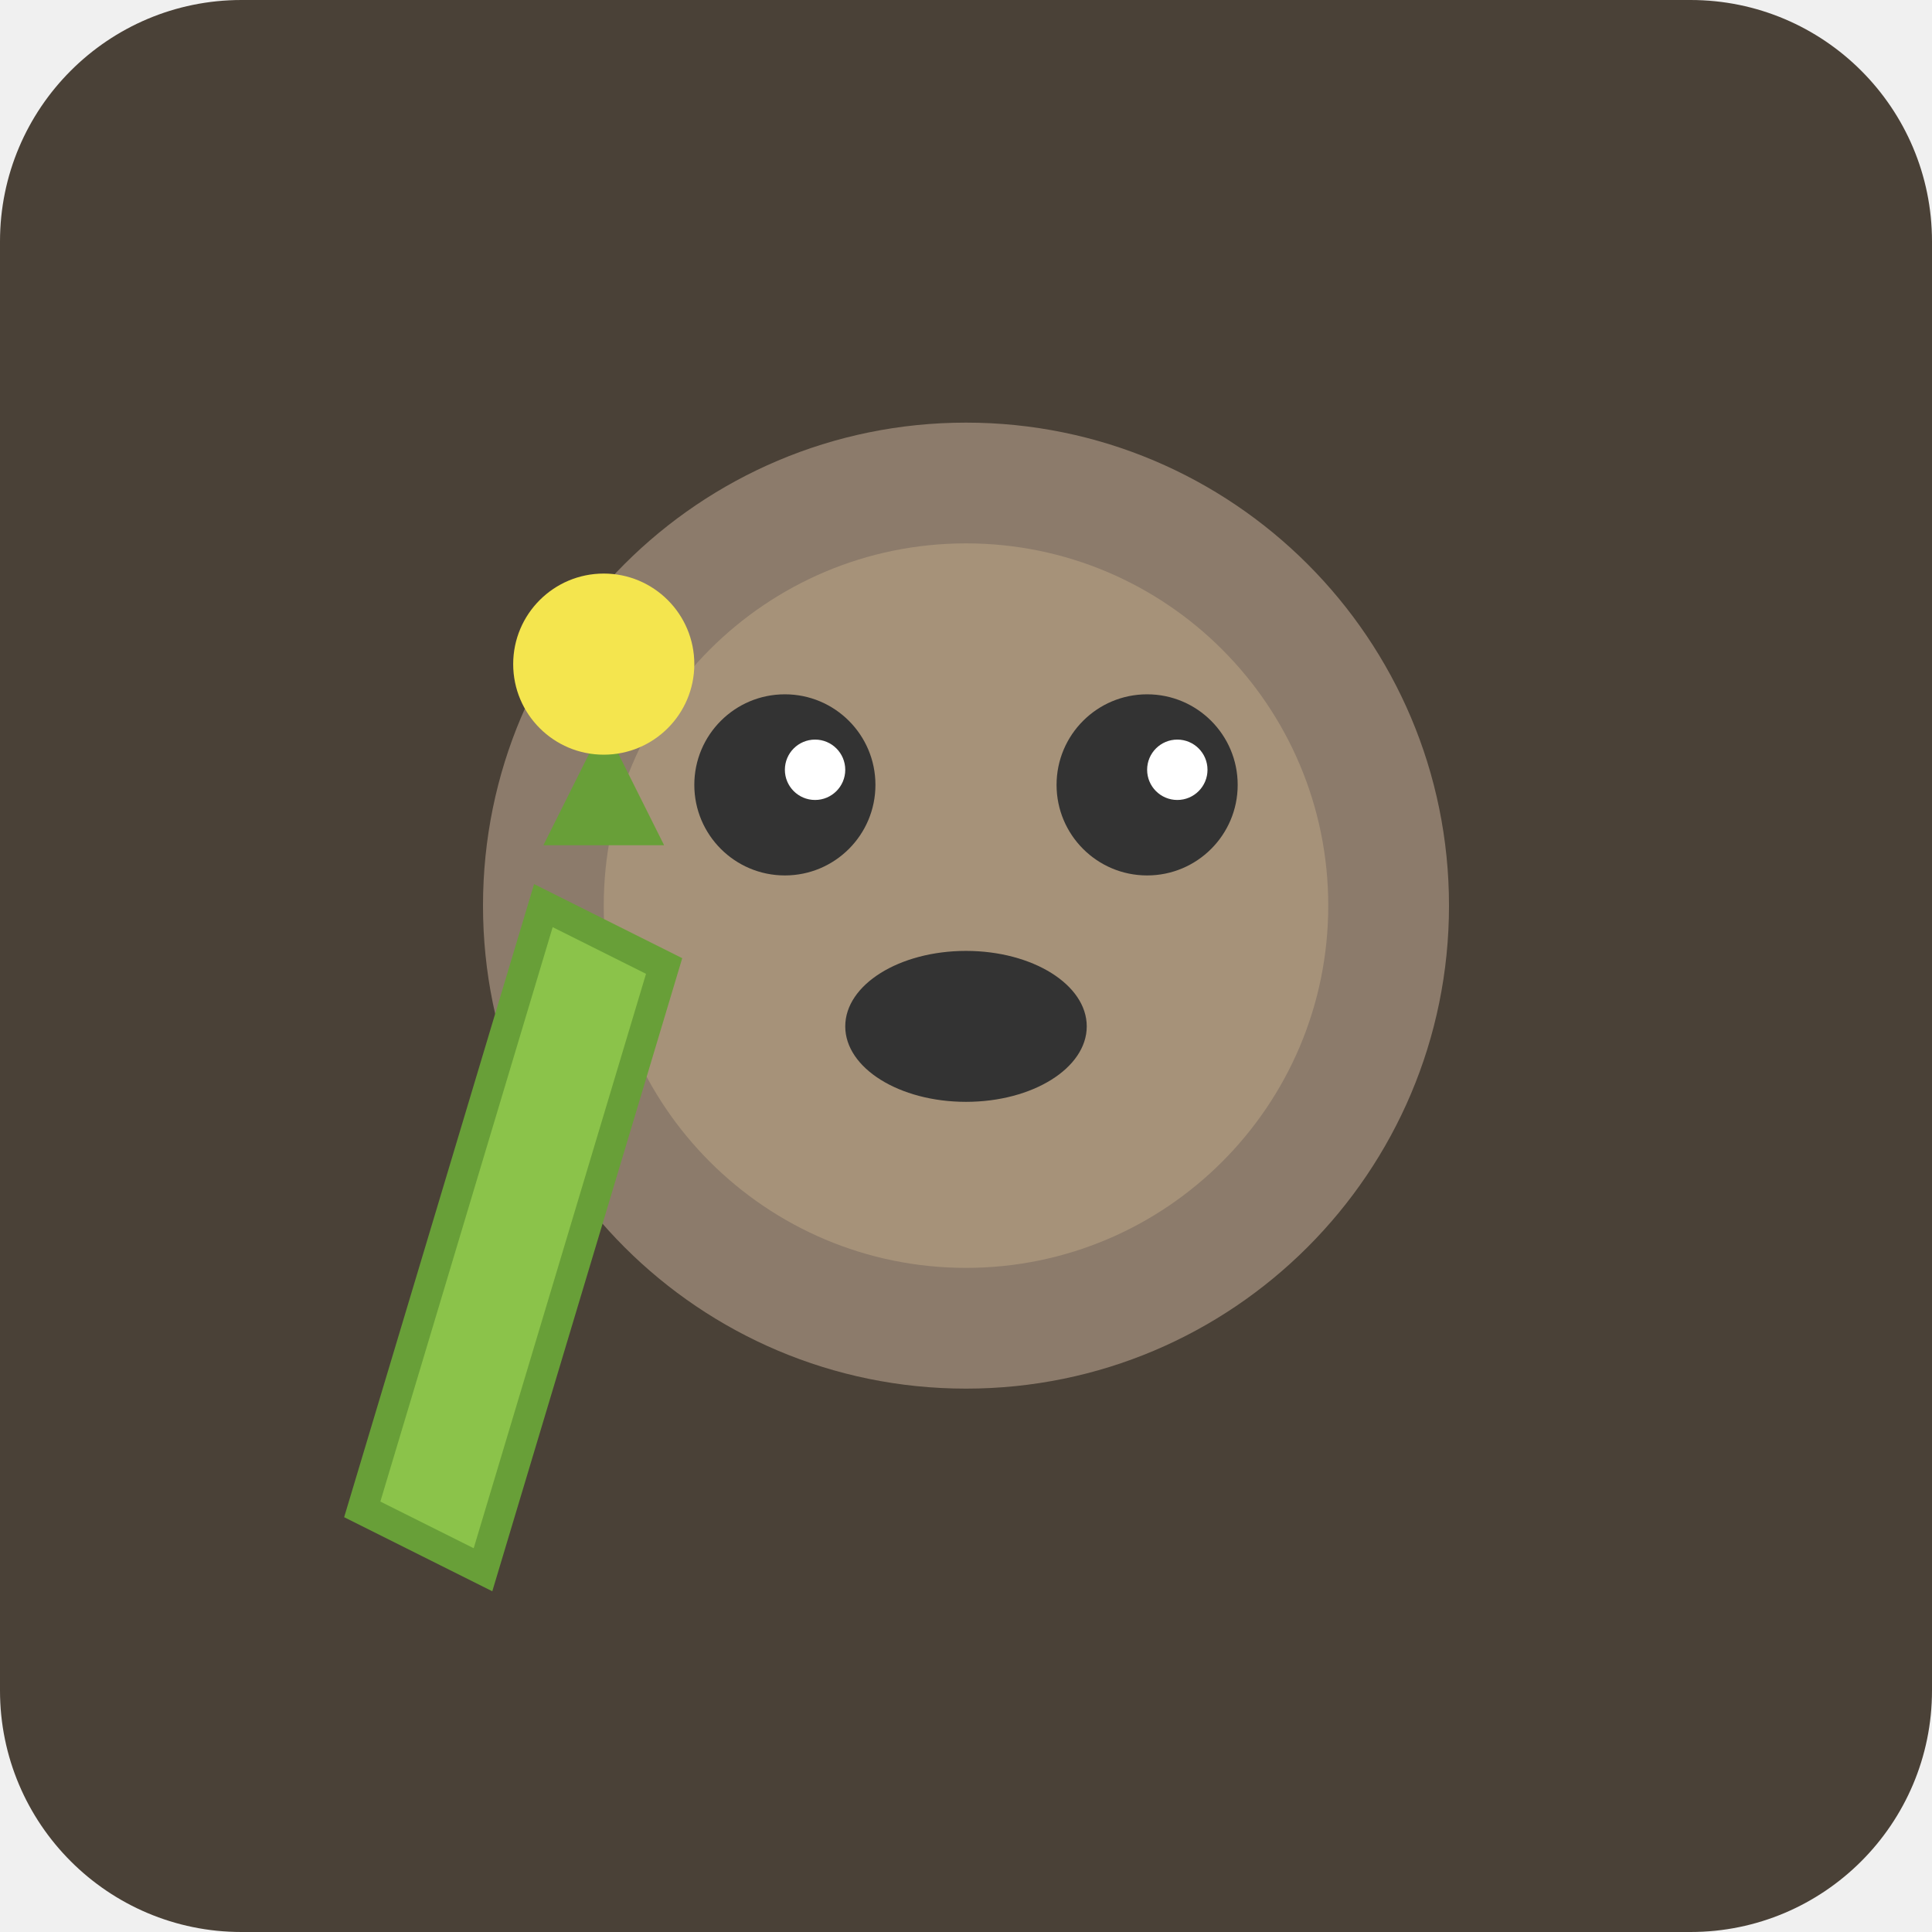
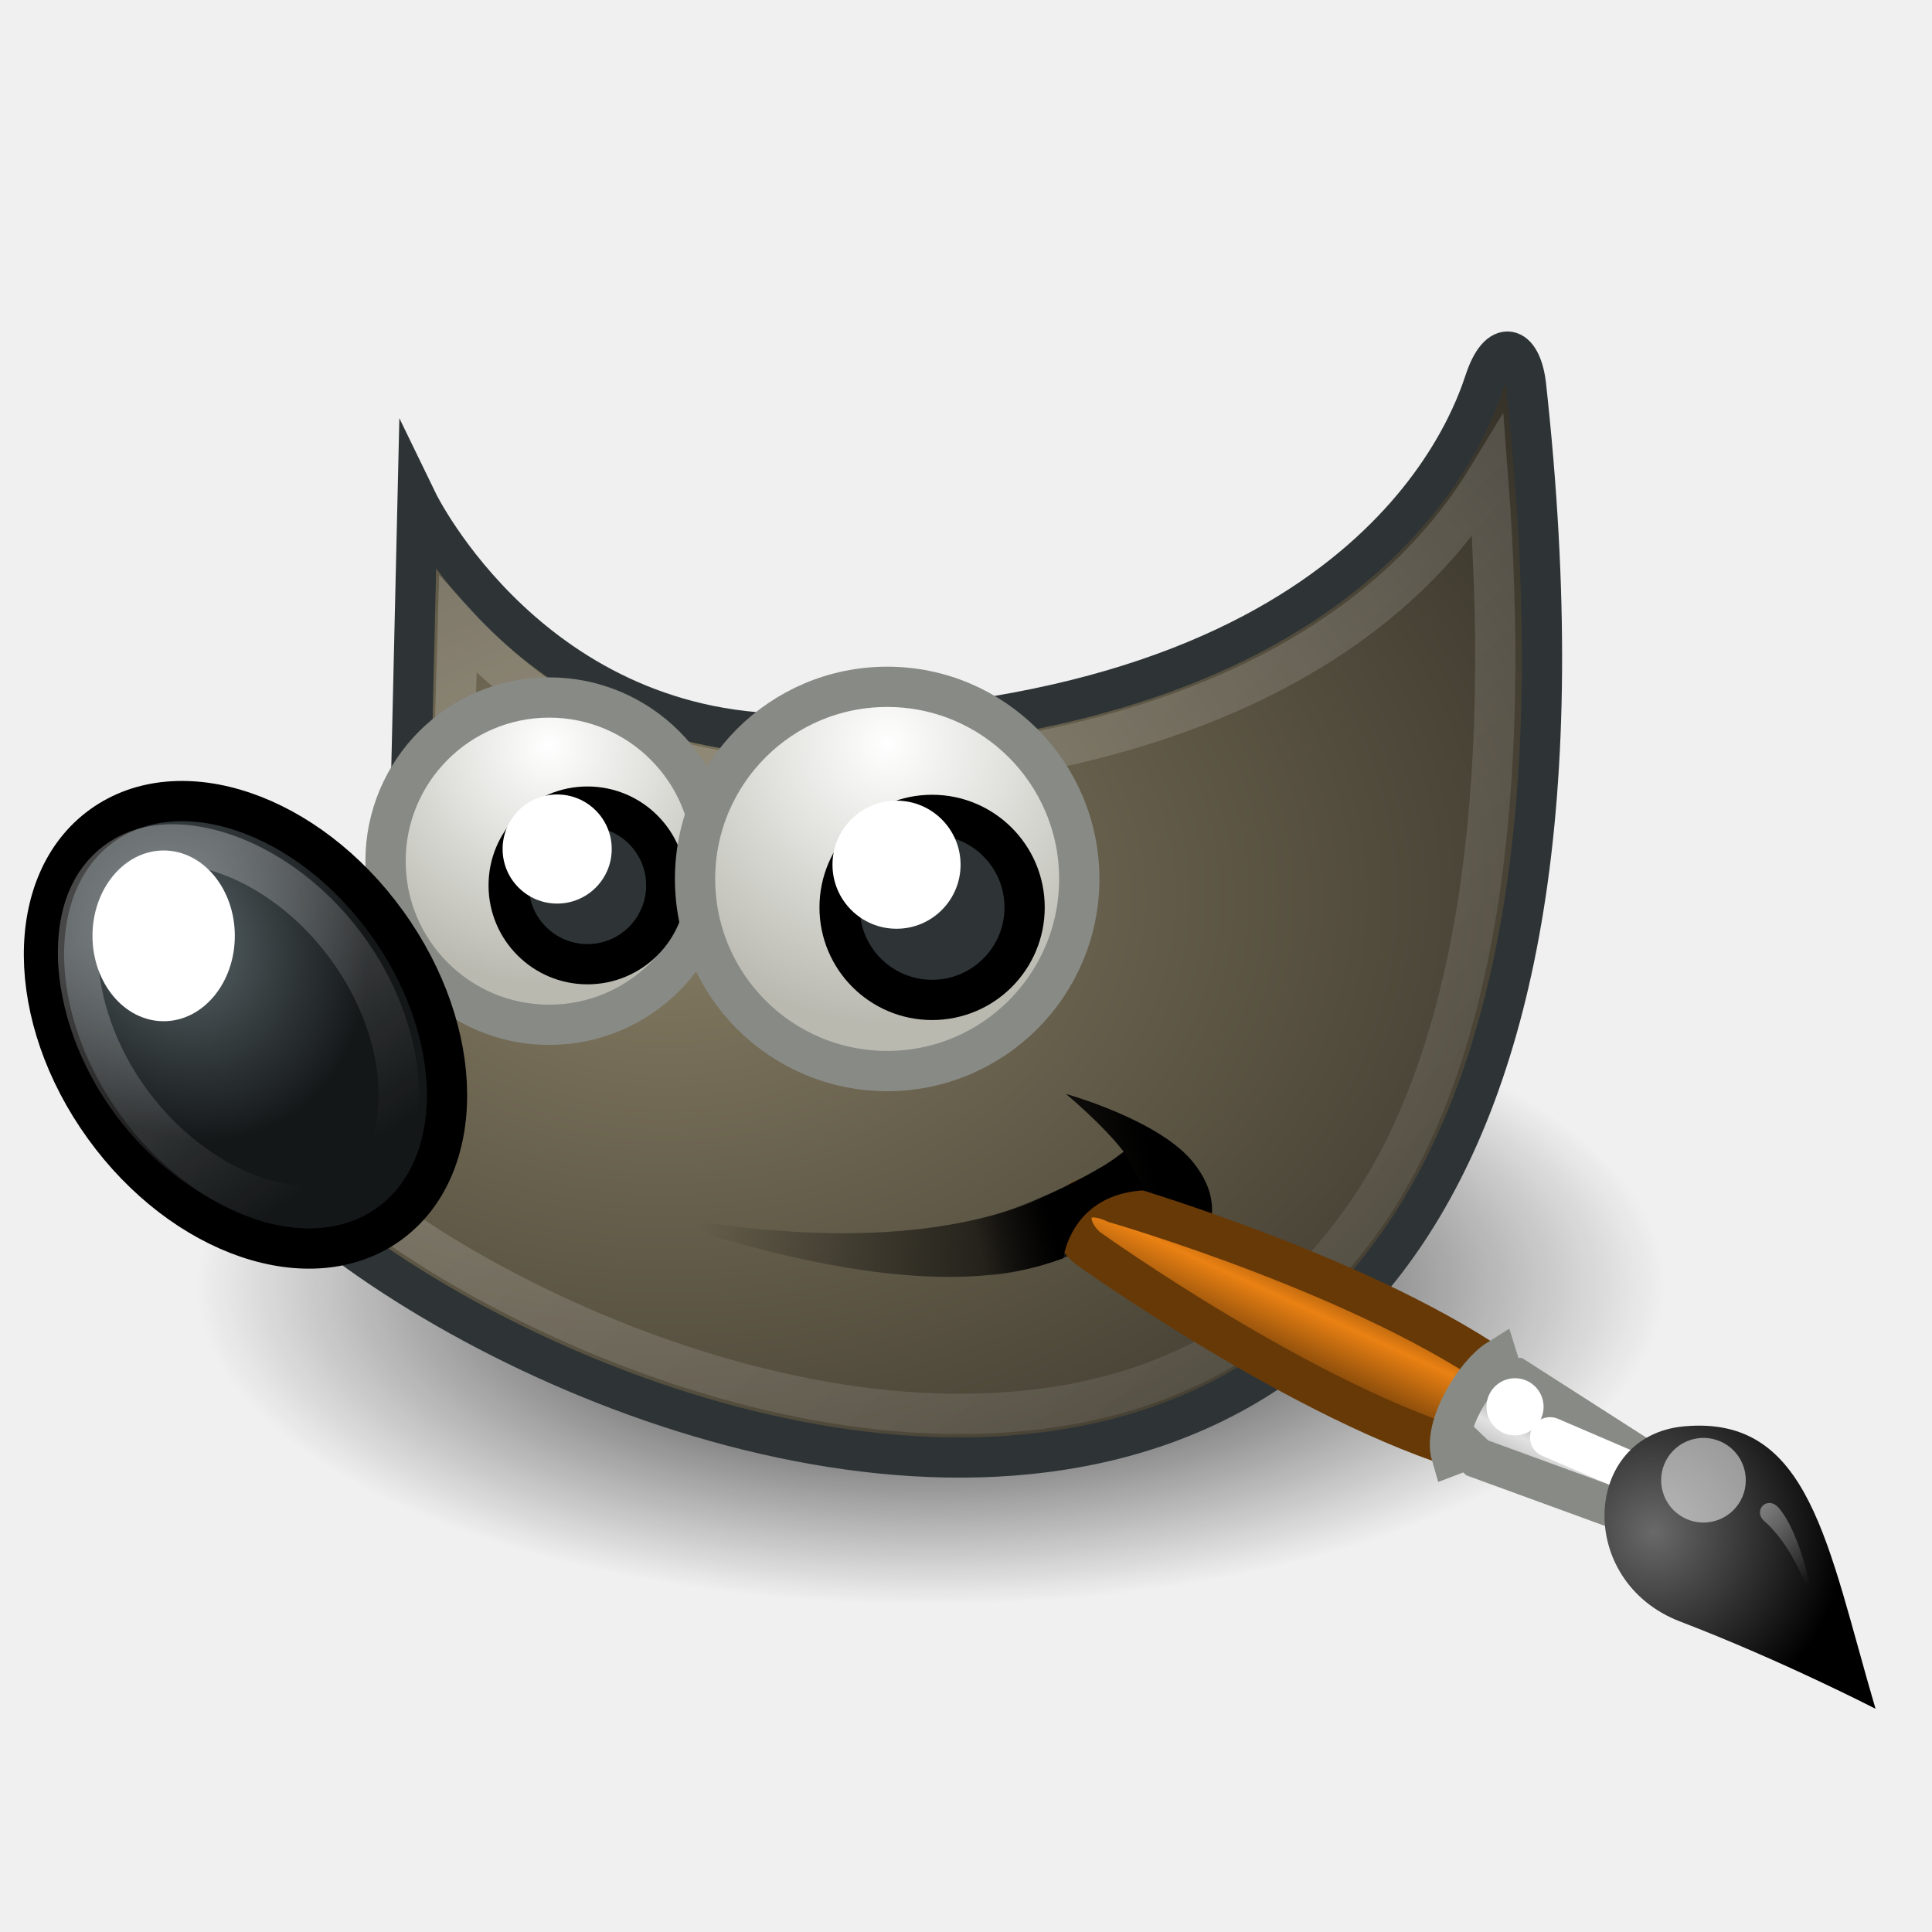
- <svg xmlns="http://www.w3.org/2000/svg" viewBox="0 0 64 64">
-   <rect rx="8" width="64" height="64" fill="#4a4137" />
-   <circle cx="32" cy="30" r="16" fill="#8c7b6b" />
-   <circle cx="32" cy="30" r="12" fill="#a69279" />
-   <circle cx="26" cy="26" r="3" fill="#333" />
-   <circle cx="38" cy="26" r="3" fill="#333" />
-   <circle cx="27" cy="25.5" r="1" fill="#fff" />
-   <circle cx="39" cy="25.5" r="1" fill="#fff" />
-   <ellipse cx="32" cy="34" rx="4" ry="2.5" fill="#333" />
-   <path d="M12 50 L18 30 L22 32 L16 52 Z" fill="#8bc34a" stroke="#689f38" stroke-width="1" />
-   <path d="M18 28 L20 24 L22 28" fill="#689f38" />
-   <circle cx="20" cy="22" r="3" fill="#f4e54e" />
+ <svg xmlns="http://www.w3.org/2000/svg" xmlns:xlink="http://www.w3.org/1999/xlink" version="1.0" width="316" height="316" viewBox="0 0 48 48" id="svg11300">
+   <defs id="defs3">
+     <linearGradient id="linearGradient8542">
+       <stop style="stop-color:#5b676b;stop-opacity:1" offset="0" id="stop8544" />
+       <stop style="stop-color:#141718;stop-opacity:1" offset="1" id="stop8546" />
+     </linearGradient>
+     <linearGradient id="linearGradient8534">
+       <stop style="stop-color:black;stop-opacity:1" offset="0" id="stop8536" />
+       <stop style="stop-color:black;stop-opacity:0" offset="1" id="stop8538" />
+     </linearGradient>
+     <linearGradient id="linearGradient8524">
+       <stop style="stop-color:white;stop-opacity:1" offset="0" id="stop8526" />
+       <stop style="stop-color:white;stop-opacity:0" offset="1" id="stop8528" />
+     </linearGradient>
+     <linearGradient id="linearGradient2446">
+       <stop style="stop-color:white;stop-opacity:1" offset="0" id="stop2448" />
+       <stop style="stop-color:white;stop-opacity:0" offset="1" id="stop2450" />
+     </linearGradient>
+     <linearGradient x1="13.236" y1="37.752" x2="7.752" y2="42.282" id="linearGradient2452" xlink:href="#linearGradient2446" gradientUnits="userSpaceOnUse" gradientTransform="matrix(0.755165,0.395143,-0.395143,0.755165,-25.91245,6.532586)" />
+     <linearGradient id="linearGradient6963">
+       <stop style="stop-color:#696969;stop-opacity:1" offset="0" id="stop6965" />
+       <stop style="stop-color:black;stop-opacity:1" offset="1" id="stop6967" />
+     </linearGradient>
+     <radialGradient cx="15.415" cy="35.357" r="7.579" fx="15.415" fy="35.357" id="radialGradient6969" xlink:href="#linearGradient6963" gradientUnits="userSpaceOnUse" gradientTransform="matrix(1.572694,5.424952e-17,1.037922e-12,1.532639,-55.36682,-21.35823)" />
+     <linearGradient id="linearGradient6939">
+       <stop style="stop-color:#bdbdbd;stop-opacity:1" offset="0" id="stop6941" />
+       <stop style="stop-color:#e2e2e2;stop-opacity:1" offset="0.333" id="stop6947" />
+       <stop style="stop-color:#a3a3a3;stop-opacity:1" offset="0.667" id="stop6949" />
+       <stop style="stop-color:#ddd;stop-opacity:1" offset="1" id="stop6943" />
+     </linearGradient>
+     <linearGradient x1="19.395" y1="30.001" x2="23.109" y2="33.439" id="linearGradient6945" xlink:href="#linearGradient6939" gradientUnits="userSpaceOnUse" gradientTransform="translate(-46.40695,-1.802856)" />
+     <linearGradient id="linearGradient6951">
+       <stop style="stop-color:#6e3d09;stop-opacity:1" offset="0" id="stop6953" />
+       <stop style="stop-color:#ea8113;stop-opacity:1" offset="0.242" id="stop6959" />
+       <stop style="stop-color:#5c3307;stop-opacity:1" offset="0.621" id="stop6961" />
+       <stop style="stop-color:#e07c12;stop-opacity:1" offset="1" id="stop6955" />
+     </linearGradient>
+     <linearGradient x1="37.018" y1="19.24" x2="27.754" y2="11.182" id="linearGradient6957" xlink:href="#linearGradient6951" gradientUnits="userSpaceOnUse" gradientTransform="translate(-49.30496,1.877723)" />
+     <linearGradient id="linearGradient6500">
+       <stop style="stop-color:#857c63;stop-opacity:1" offset="0" id="stop6502" />
+       <stop style="stop-color:#221f19;stop-opacity:1" offset="1" id="stop6504" />
+     </linearGradient>
+     <linearGradient id="linearGradient6492">
+       <stop style="stop-color:black;stop-opacity:1" offset="0" id="stop6494" />
+       <stop style="stop-color:black;stop-opacity:0" offset="1" id="stop6496" />
+     </linearGradient>
+     <linearGradient id="linearGradient6482">
+       <stop style="stop-color:black;stop-opacity:1" offset="0" id="stop6484" />
+       <stop style="stop-color:black;stop-opacity:0" offset="1" id="stop6486" />
+     </linearGradient>
+     <linearGradient id="linearGradient6468">
+       <stop style="stop-color:white;stop-opacity:1" offset="0" id="stop6470" />
+       <stop style="stop-color:#b9b9b0;stop-opacity:1" offset="1" id="stop6472" />
+     </linearGradient>
+     <linearGradient id="linearGradient6452">
+       <stop style="stop-color:white;stop-opacity:1" offset="0" id="stop6454" />
+       <stop style="stop-color:white;stop-opacity:0" offset="1" id="stop6456" />
+     </linearGradient>
+     <linearGradient x1="6.305" y1="23.362" x2="5.985" y2="31.57" id="linearGradient6458" xlink:href="#linearGradient6452" gradientUnits="userSpaceOnUse" />
+     <radialGradient cx="69.473" cy="19.598" r="3.515" fx="69.473" fy="19.598" id="radialGradient6474" xlink:href="#linearGradient6468" gradientUnits="userSpaceOnUse" gradientTransform="matrix(1.318488,1.207574e-15,-1.207574e-15,1.318488,-22.1264,-6.241691)" />
+     <radialGradient cx="23" cy="33.938" r="18.25" fx="23" fy="33.938" id="radialGradient6498" xlink:href="#linearGradient6492" gradientUnits="userSpaceOnUse" gradientTransform="matrix(1,0,0,0.284247,0,24.29088)" />
+     <linearGradient x1="14.969" y1="19.111" x2="39.525" y2="46.986" id="linearGradient8530" xlink:href="#linearGradient8524" gradientUnits="userSpaceOnUse" />
+     <radialGradient cx="6.024" cy="25.271" r="4.831" fx="6.024" fy="25.271" id="radialGradient8548" xlink:href="#linearGradient8542" gradientUnits="userSpaceOnUse" gradientTransform="matrix(0.916159,9.318684e-2,-0.108765,1.069309,3.253668,-3.029272)" />
+     <linearGradient x1="26.163" y1="30.543" x2="24.329" y2="30.985" id="linearGradient4330" xlink:href="#linearGradient8534" gradientUnits="userSpaceOnUse" />
+     <linearGradient x1="32.35" y1="28.083" x2="21.213" y2="30.293" id="linearGradient4351" xlink:href="#linearGradient6482" gradientUnits="userSpaceOnUse" gradientTransform="translate(-3.836549,0.345971)" />
+     <radialGradient cx="18.558" cy="22.3" r="19.229" fx="18.558" fy="22.3" id="radialGradient4354" xlink:href="#linearGradient6500" gradientUnits="userSpaceOnUse" gradientTransform="matrix(1.77275,-1.847562e-16,1.351402e-16,1.29668,-16.3404,-6.615959)" />
+     <radialGradient cx="69.473" cy="19.598" r="3.515" fx="69.473" fy="19.598" id="radialGradient4363" xlink:href="#linearGradient6468" gradientUnits="userSpaceOnUse" gradientTransform="matrix(1.318488,1.207574e-15,-1.207574e-15,1.318488,-22.1264,-6.241691)" />
+   </defs>
+   <g id="layer1">
+     <path d="M 41.25 33.938 A 18.25 5.188 0 1 1  4.75,33.938 A 18.25 5.188 0 1 1  41.25 33.938 z" transform="matrix(1,0,0,1.53012,0.125,-19.99096)" style="color:black;fill:url(#radialGradient6498);fill-opacity:1;fill-rule:evenodd;stroke:none;stroke-width:1;stroke-linecap:butt;stroke-linejoin:miter;marker:none;marker-start:none;marker-mid:none;marker-end:none;stroke-miterlimit:10;stroke-dasharray:none;stroke-dashoffset:0;stroke-opacity:1;visibility:visible;display:inline;overflow:visible" id="path6490" />
+     <path d="M 10.374,12.468 C 10.374,12.468 13.249,18.396 19.974,18.228 C 34.066,17.875 36.537,10.523 36.891,9.463 C 37.244,8.402 37.785,8.563 37.91,9.543 C 42.507,51.262 6.014,33.362 4.718,26.256 C 11.965,24.135 10.198,20.069 10.198,20.069 L 10.374,12.468 z " style="color:black;fill:url(#radialGradient4354);fill-opacity:1;fill-rule:evenodd;stroke:#2e3436;stroke-width:1;stroke-linecap:butt;stroke-linejoin:miter;marker:none;marker-start:none;marker-mid:none;marker-end:none;stroke-miterlimit:10;stroke-dasharray:none;stroke-dashoffset:0;stroke-opacity:1;visibility:visible;display:inline;overflow:visible" id="path4323" />
+     <path d="M 15.738,30.066 C 22.477,31.414 25.908,30.164 27.917,28.613 C 27.387,27.928 26.481,27.177 26.481,27.177 C 26.481,27.177 28.834,27.831 29.663,28.901 C 30.489,29.967 29.969,30.624 29.753,31.989 C 29.272,30.79 28.373,30.341 28.252,29.865 C 26.445,32.361 21.945,32.258 15.738,30.066 z " style="color:black;fill:url(#linearGradient4351);fill-opacity:1;fill-rule:evenodd;stroke:none;stroke-width:1;stroke-linecap:butt;stroke-linejoin:miter;marker:none;marker-start:none;marker-mid:none;marker-end:none;stroke-miterlimit:10;stroke-dasharray:none;stroke-dashoffset:0;stroke-opacity:1;visibility:visible;display:inline;overflow:visible" id="path6480" />
+     <path d="M 36.969,11.844 C 36.407,12.771 35.562,13.877 34.281,14.938 C 31.649,17.117 27.231,19.1 20,19.281 C 15.776,19.386 13.047,17.347 11.375,15.531 L 11.25,20 C 11.386,20.419 11.665,21.39 11.188,22.719 C 10.673,24.148 9.033,25.61 6.219,26.719 C 6.469,27.241 6.714,27.762 7.469,28.5 C 8.497,29.505 9.926,30.588 11.625,31.562 C 15.023,33.511 19.427,35.056 23.531,35.125 C 27.636,35.194 31.388,33.89 33.969,30.125 C 36.347,26.654 37.651,20.777 36.969,11.844 z " style="opacity:0.185;color:black;fill:none;fill-opacity:1;fill-rule:evenodd;stroke:url(#linearGradient8530);stroke-width:1;stroke-linecap:butt;stroke-linejoin:miter;marker:none;marker-start:none;marker-mid:none;marker-end:none;stroke-miterlimit:10;stroke-dasharray:none;stroke-dashoffset:0;stroke-opacity:1;visibility:visible;display:inline;overflow:visible" id="path8520" />
+     <path d="M 72.655 21.837 A 3.182 3.182 0 1 1  66.291,21.837 A 3.182 3.182 0 1 1  72.655 21.837 z" transform="matrix(1.277778,0,0,1.277778,-75.12661,-6.507784)" style="color:black;fill:url(#radialGradient4363);fill-opacity:1;fill-rule:evenodd;stroke:#888a85;stroke-width:0.783;stroke-linecap:butt;stroke-linejoin:miter;marker:none;marker-start:none;marker-mid:none;marker-end:none;stroke-miterlimit:10;stroke-dasharray:none;stroke-dashoffset:0;stroke-opacity:1;visibility:visible;display:inline;overflow:visible" id="path4357" />
+     <path d="M 10.43 27.229 A 4.331 6.099 0 1 1  1.768,27.229 A 4.331 6.099 0 1 1  10.43 27.229 z" transform="matrix(0.810984,-0.585069,0.585069,0.810984,-14.77791,6.947121)" style="color:black;fill:url(#radialGradient8548);fill-opacity:1;fill-rule:evenodd;stroke:black;stroke-width:1;stroke-linecap:butt;stroke-linejoin:miter;marker:none;marker-start:none;marker-mid:none;marker-end:none;stroke-miterlimit:10;stroke-dasharray:none;stroke-dashoffset:0;stroke-opacity:1;visibility:visible;display:inline;overflow:visible" id="path5198" />
+     <path d="M 24.042 21.837 A 2.298 2.298 0 1 1  19.445,21.837 A 2.298 2.298 0 1 1  24.042 21.837 z" transform="matrix(0.851852,0,0,0.851852,-3.926759,3.395528)" style="color:black;fill:#2e3436;fill-opacity:1;fill-rule:evenodd;stroke:black;stroke-width:1.174;stroke-linecap:butt;stroke-linejoin:miter;marker:none;marker-start:none;marker-mid:none;marker-end:none;stroke-miterlimit:10;stroke-dasharray:none;stroke-dashoffset:0;stroke-opacity:1;visibility:visible;display:inline;overflow:visible" id="path4359" />
+     <path d="M 6.094,22.156 C 5.296,22.156 4.541,22.602 3.906,23.5 C 3.272,24.398 2.812,25.734 2.812,27.219 C 2.812,28.703 3.272,30.04 3.906,30.938 C 4.541,31.835 5.296,32.281 6.094,32.281 C 6.892,32.281 7.671,31.805 8.312,30.906 C 8.954,30.008 9.406,28.7 9.406,27.219 C 9.406,25.737 8.954,24.43 8.312,23.531 C 7.671,22.633 6.892,22.156 6.094,22.156 z " transform="matrix(0.800389,-0.599481,0.599481,0.800389,-15.2744,7.32784)" style="opacity:0.281;color:black;fill:none;fill-opacity:1;fill-rule:evenodd;stroke:url(#linearGradient6458);stroke-width:1;stroke-linecap:butt;stroke-linejoin:miter;marker:none;marker-start:none;marker-mid:none;marker-end:none;stroke-miterlimit:10;stroke-dasharray:none;stroke-dashoffset:0;stroke-opacity:1;visibility:visible;display:inline;overflow:visible" id="path6450" />
+     <path d="M 5.834 23.251 A 1.768 2.121 0 1 1  2.298,23.251 A 1.768 2.121 0 1 1  5.834 23.251 z" style="color:black;fill:white;fill-opacity:1;fill-rule:evenodd;stroke:none;stroke-width:1;stroke-linecap:butt;stroke-linejoin:miter;marker:none;marker-start:none;marker-mid:none;marker-end:none;stroke-miterlimit:10;stroke-dasharray:none;stroke-dashoffset:0;stroke-opacity:1;visibility:visible;display:inline;overflow:visible" id="path6446" />
+     <path d="M 23.158 20.953 A 1.768 1.768 0 1 1  19.622,20.953 A 1.768 1.768 0 1 1  23.158 20.953 z" transform="matrix(0.766666,0,0,0.766666,-2.556414,5.029841)" style="color:black;fill:white;fill-opacity:1;fill-rule:evenodd;stroke:none;stroke-width:1;stroke-linecap:butt;stroke-linejoin:miter;marker:none;marker-start:none;marker-mid:none;marker-end:none;stroke-miterlimit:10;stroke-dasharray:none;stroke-dashoffset:0;stroke-opacity:1;visibility:visible;display:inline;overflow:visible" id="path4361" />
+     <path d="M 72.655 21.837 A 3.182 3.182 0 1 1  66.291,21.837 A 3.182 3.182 0 1 1  72.655 21.837 z" transform="matrix(1.5,0,0,1.5,-82.16821,-10.91852)" style="color:black;fill:url(#radialGradient6474);fill-opacity:1;fill-rule:evenodd;stroke:#888a85;stroke-width:0.667;stroke-linecap:butt;stroke-linejoin:miter;marker:none;marker-start:none;marker-mid:none;marker-end:none;stroke-miterlimit:10;stroke-dasharray:none;stroke-dashoffset:0;stroke-opacity:1;visibility:visible;display:inline;overflow:visible" id="path6462" />
+     <path d="M 24.042 21.837 A 2.298 2.298 0 1 1  19.445,21.837 A 2.298 2.298 0 1 1  24.042 21.837 z" transform="translate(1.414216,0.707108)" style="color:black;fill:#2e3436;fill-opacity:1;fill-rule:evenodd;stroke:black;stroke-width:1;stroke-linecap:butt;stroke-linejoin:miter;marker:none;marker-start:none;marker-mid:none;marker-end:none;stroke-miterlimit:10;stroke-dasharray:none;stroke-dashoffset:0;stroke-opacity:1;visibility:visible;display:inline;overflow:visible" id="path6464" />
+     <path d="M 23.158 20.953 A 1.768 1.768 0 1 1  19.622,20.953 A 1.768 1.768 0 1 1  23.158 20.953 z" transform="matrix(0.9,0,0,0.9,3.022883,2.625648)" style="color:black;fill:white;fill-opacity:1;fill-rule:evenodd;stroke:none;stroke-width:1;stroke-linecap:butt;stroke-linejoin:miter;marker:none;marker-start:none;marker-mid:none;marker-end:none;stroke-miterlimit:10;stroke-dasharray:none;stroke-dashoffset:0;stroke-opacity:1;visibility:visible;display:inline;overflow:visible" id="path6466" />
+     <g transform="matrix(-0.114852,-0.389864,0.389864,-0.114852,24.71507,29.68942)" id="g8463">
+       <path d="M -23.364,23.568 L -19.654,27.038 C -11.307,20.657 -2.56,6.938 -2.56,6.938 C -0.584,4.696 -2.677,3.188 -4.725,4.54 C -4.725,4.54 -17.695,14.655 -23.364,23.568 z " style="opacity:1;color:black;fill:url(#linearGradient6957);fill-opacity:1;fill-rule:nonzero;stroke:#673907;stroke-width:2.46;stroke-linecap:round;stroke-linejoin:miter;marker:none;marker-start:none;marker-mid:none;marker-end:none;stroke-miterlimit:4;stroke-dasharray:none;stroke-dashoffset:0;stroke-opacity:1;visibility:visible;display:inline;overflow:visible" id="path6937" />
+       <path d="M -30.45,32.814 L -28.203,34.748 L -19.711,27.381 L -19.436,26.675 L -18.341,26.657 C -18.779,25.095 -21.283,22.274 -23.158,22.274 L -23.076,23.364 L -23.746,23.744 L -30.45,32.814 z " style="opacity:1;color:black;fill:url(#linearGradient6945);fill-opacity:1;fill-rule:nonzero;stroke:#888a85;stroke-width:2.46;stroke-linecap:round;stroke-linejoin:miter;marker:none;marker-start:none;marker-mid:none;marker-end:none;stroke-miterlimit:4;stroke-dasharray:none;stroke-dashoffset:0;stroke-opacity:1;visibility:visible;display:inline;overflow:visible" id="path6935" />
+       <path d="M -23.801,28.377 L -28.166,33.643" style="opacity:1;color:black;fill:none;fill-opacity:1;fill-rule:nonzero;stroke:white;stroke-width:2.46;stroke-linecap:round;stroke-linejoin:round;marker:none;marker-start:none;marker-mid:none;marker-end:none;stroke-miterlimit:4;stroke-dasharray:none;stroke-dashoffset:0;stroke-opacity:1;visibility:visible;display:inline;overflow:visible" id="path6985" />
+       <path d="M -45.341,42.77 C -34.897,42.77 -26.971,44.014 -25.471,36.415 C -24.261,30.292 -32.681,27.358 -36.853,32.824 C -40.873,38.09 -45.341,42.77 -45.341,42.77 z " style="opacity:1;color:black;fill:url(#radialGradient6969);fill-opacity:1;fill-rule:nonzero;stroke:none;stroke-width:0.2;stroke-linecap:round;stroke-linejoin:miter;marker:none;marker-start:none;marker-mid:none;marker-end:none;stroke-miterlimit:4;stroke-dasharray:none;stroke-dashoffset:0;stroke-opacity:1;visibility:visible;display:inline;overflow:visible" id="path6933" />
+       <path d="M 8.875 37.75 A 1.25 1.25 0 1 1  6.375,37.75 A 1.25 1.25 0 1 1  8.875 37.75 z" transform="matrix(2.069903,-2.005828e-15,-1.697698e-15,2.069903,-44.75012,-41.50978)" style="opacity:0.528;color:black;fill:white;fill-opacity:1;fill-rule:nonzero;stroke:none;stroke-width:1;stroke-linecap:round;stroke-linejoin:miter;marker:none;marker-start:none;marker-mid:none;marker-end:none;stroke-miterlimit:4;stroke-dasharray:none;stroke-dashoffset:0;stroke-opacity:1;visibility:visible;display:inline;overflow:visible" id="path6971" />
+       <path d="M 8.875 37.75 A 1.25 1.25 0 1 1  6.375,37.75 A 1.25 1.25 0 1 1  8.875 37.75 z" transform="matrix(1.396669,6.090506e-16,8.67172e-16,1.396669,-32.05526,-25.87664)" style="opacity:1;color:black;fill:white;fill-opacity:1;fill-rule:nonzero;stroke:none;stroke-width:1;stroke-linecap:round;stroke-linejoin:miter;marker:none;marker-start:none;marker-mid:none;marker-end:none;stroke-miterlimit:4;stroke-dasharray:none;stroke-dashoffset:0;stroke-opacity:1;visibility:visible;display:inline;overflow:visible" id="path6983" />
+       <path d="M -38.544,40.909 C -38.544,40.909 -34.822,41.004 -32.427,39.497 C -31.58,38.964 -30.911,40.147 -31.933,40.585 C -34.141,41.529 -38.544,40.909 -38.544,40.909 z " style="opacity:0.428;color:black;fill:url(#linearGradient2452);fill-opacity:1;fill-rule:nonzero;stroke:none;stroke-width:1;stroke-linecap:round;stroke-linejoin:miter;marker:none;marker-start:none;marker-mid:none;marker-end:none;stroke-miterlimit:4;stroke-dasharray:none;stroke-dashoffset:0;stroke-opacity:1;visibility:visible;display:inline;overflow:visible" id="path1571" />
+     </g>
+     <path d="M 23.003,31.737 C 24.5,31.88 25.853,31.464 26.415,31.262 C 26.513,30.707 26.952,29.641 28.461,29.571 L 27.931,28.643 C 27.931,28.643 25.964,29.991 23.865,30.389 L 23.003,31.737 z " style="color:black;fill:url(#linearGradient4330);fill-opacity:1;fill-rule:evenodd;stroke:none;stroke-width:1;stroke-linecap:butt;stroke-linejoin:miter;marker:none;marker-start:none;marker-mid:none;marker-end:none;stroke-miterlimit:10;stroke-dasharray:none;stroke-dashoffset:0;stroke-opacity:1;visibility:visible;display:inline;overflow:visible" id="path8532" />
+   </g>
</svg>
